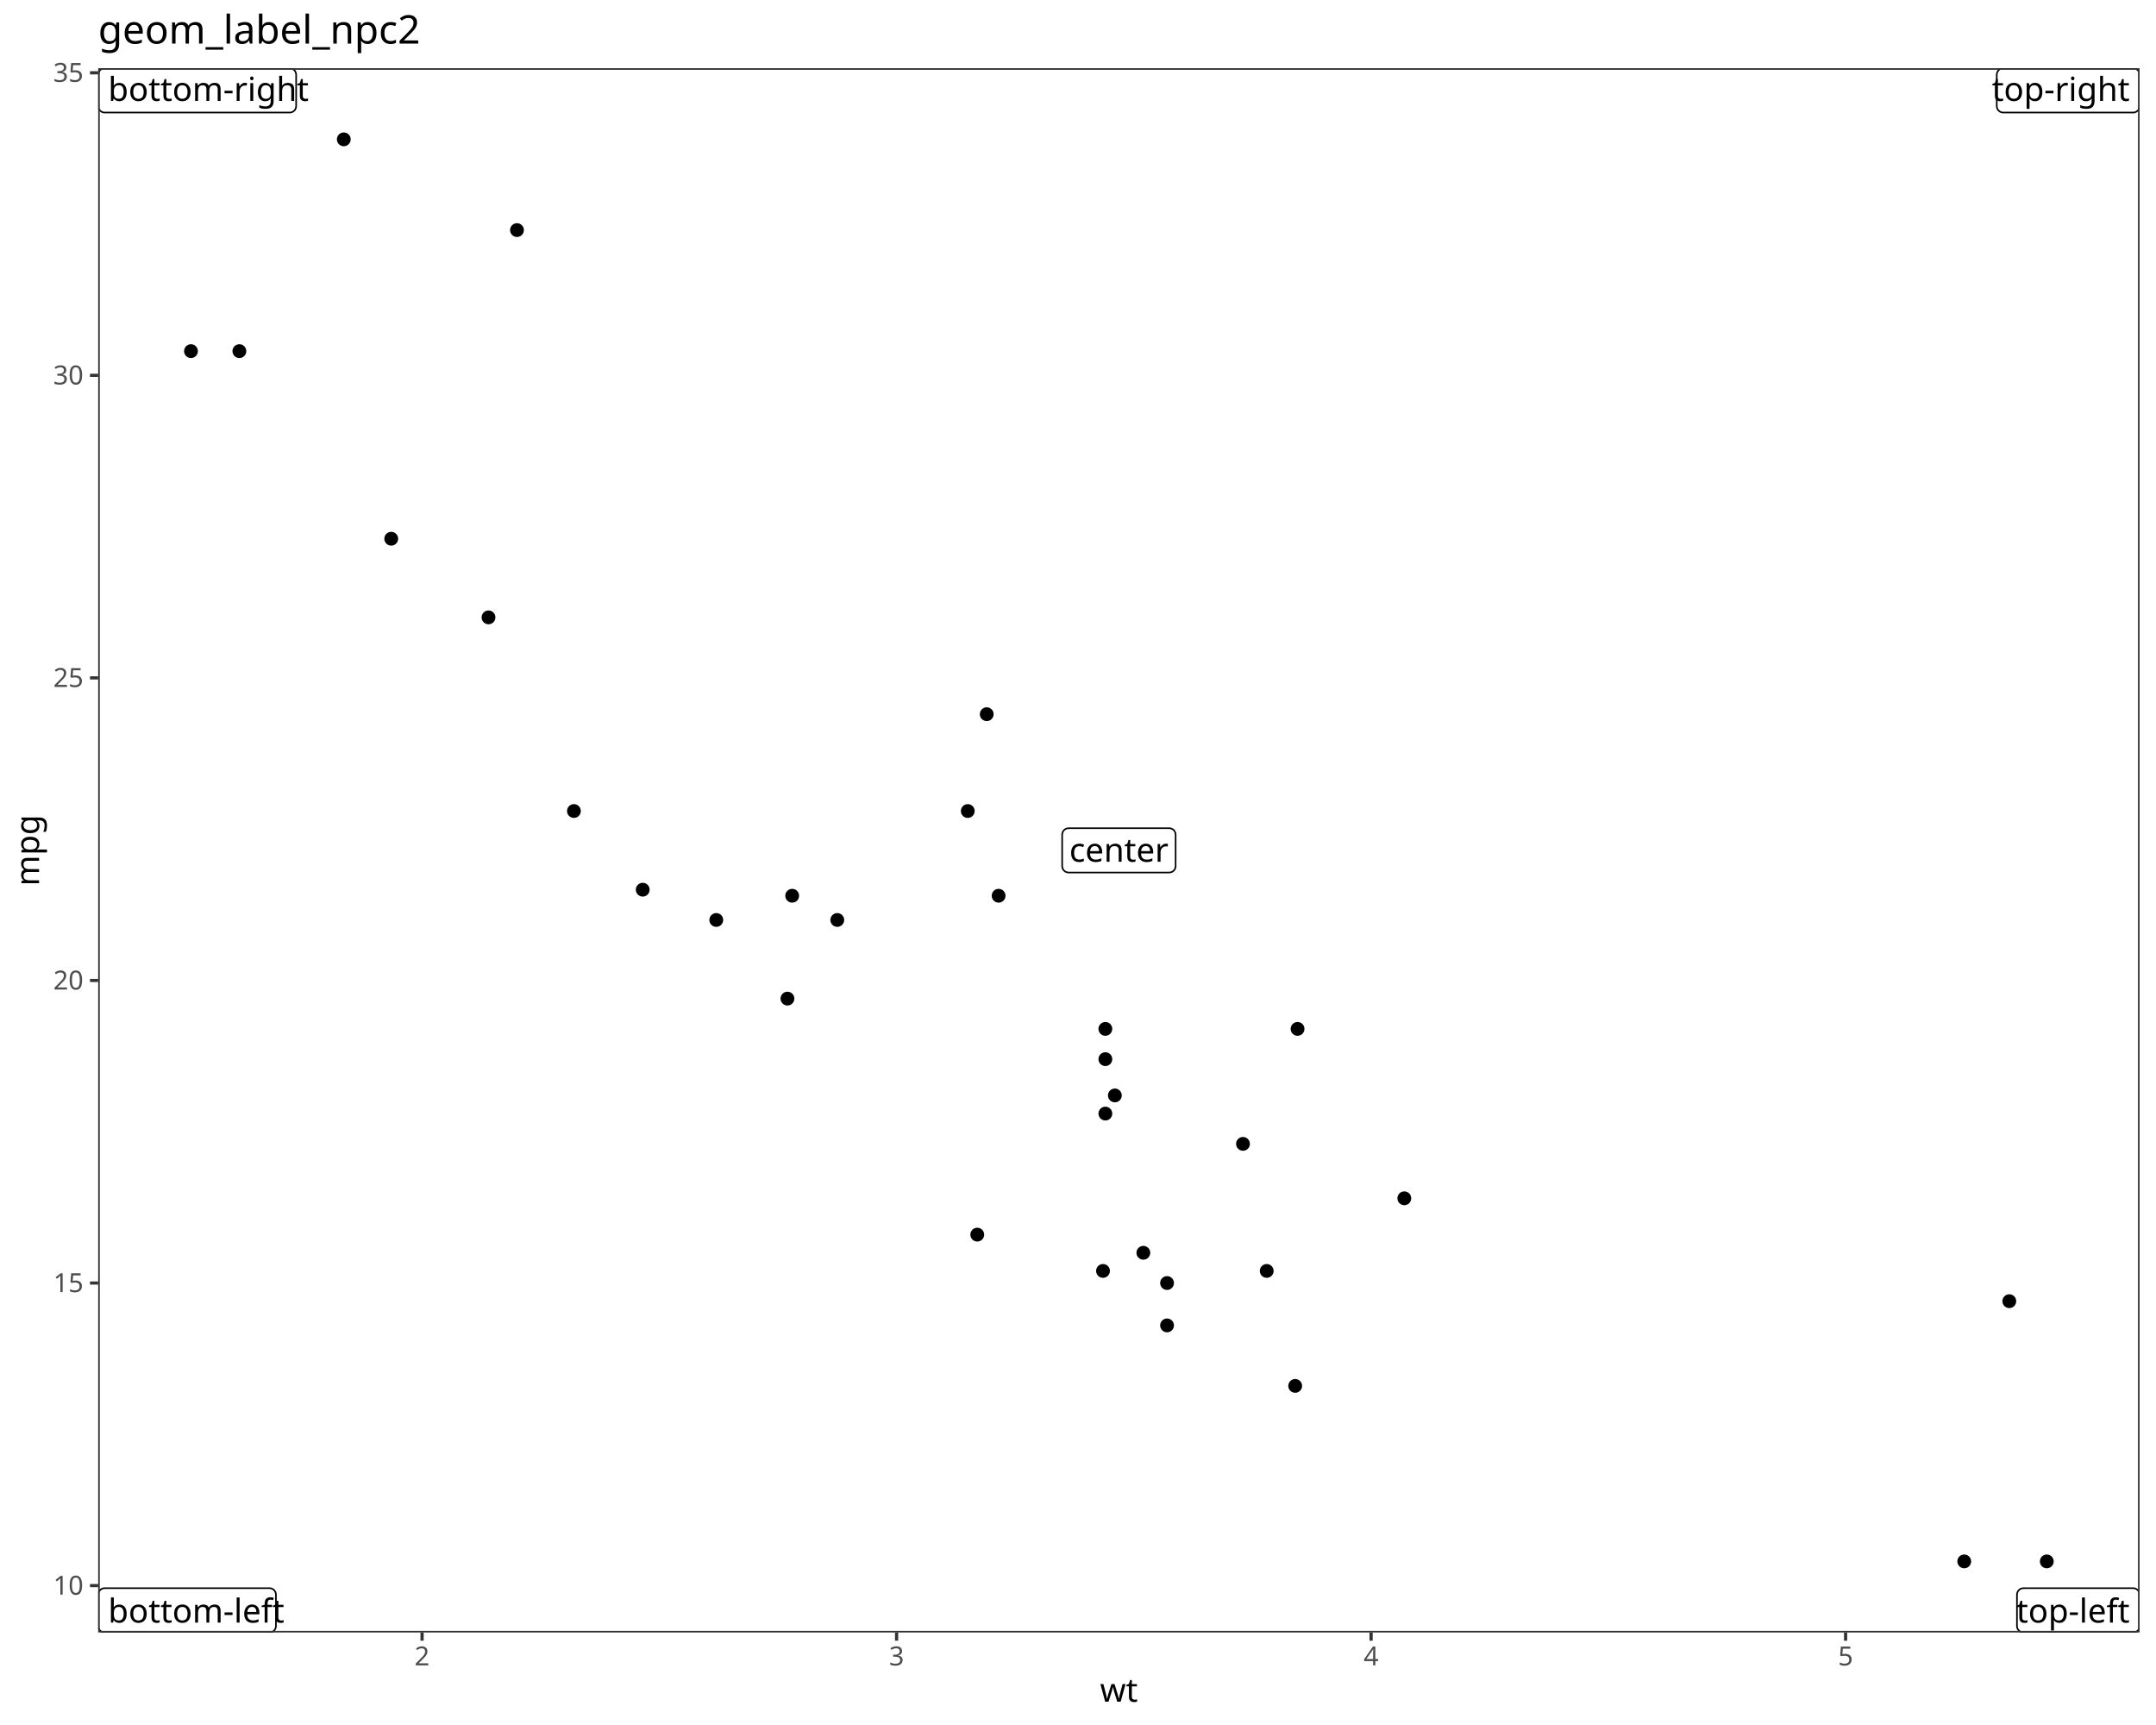
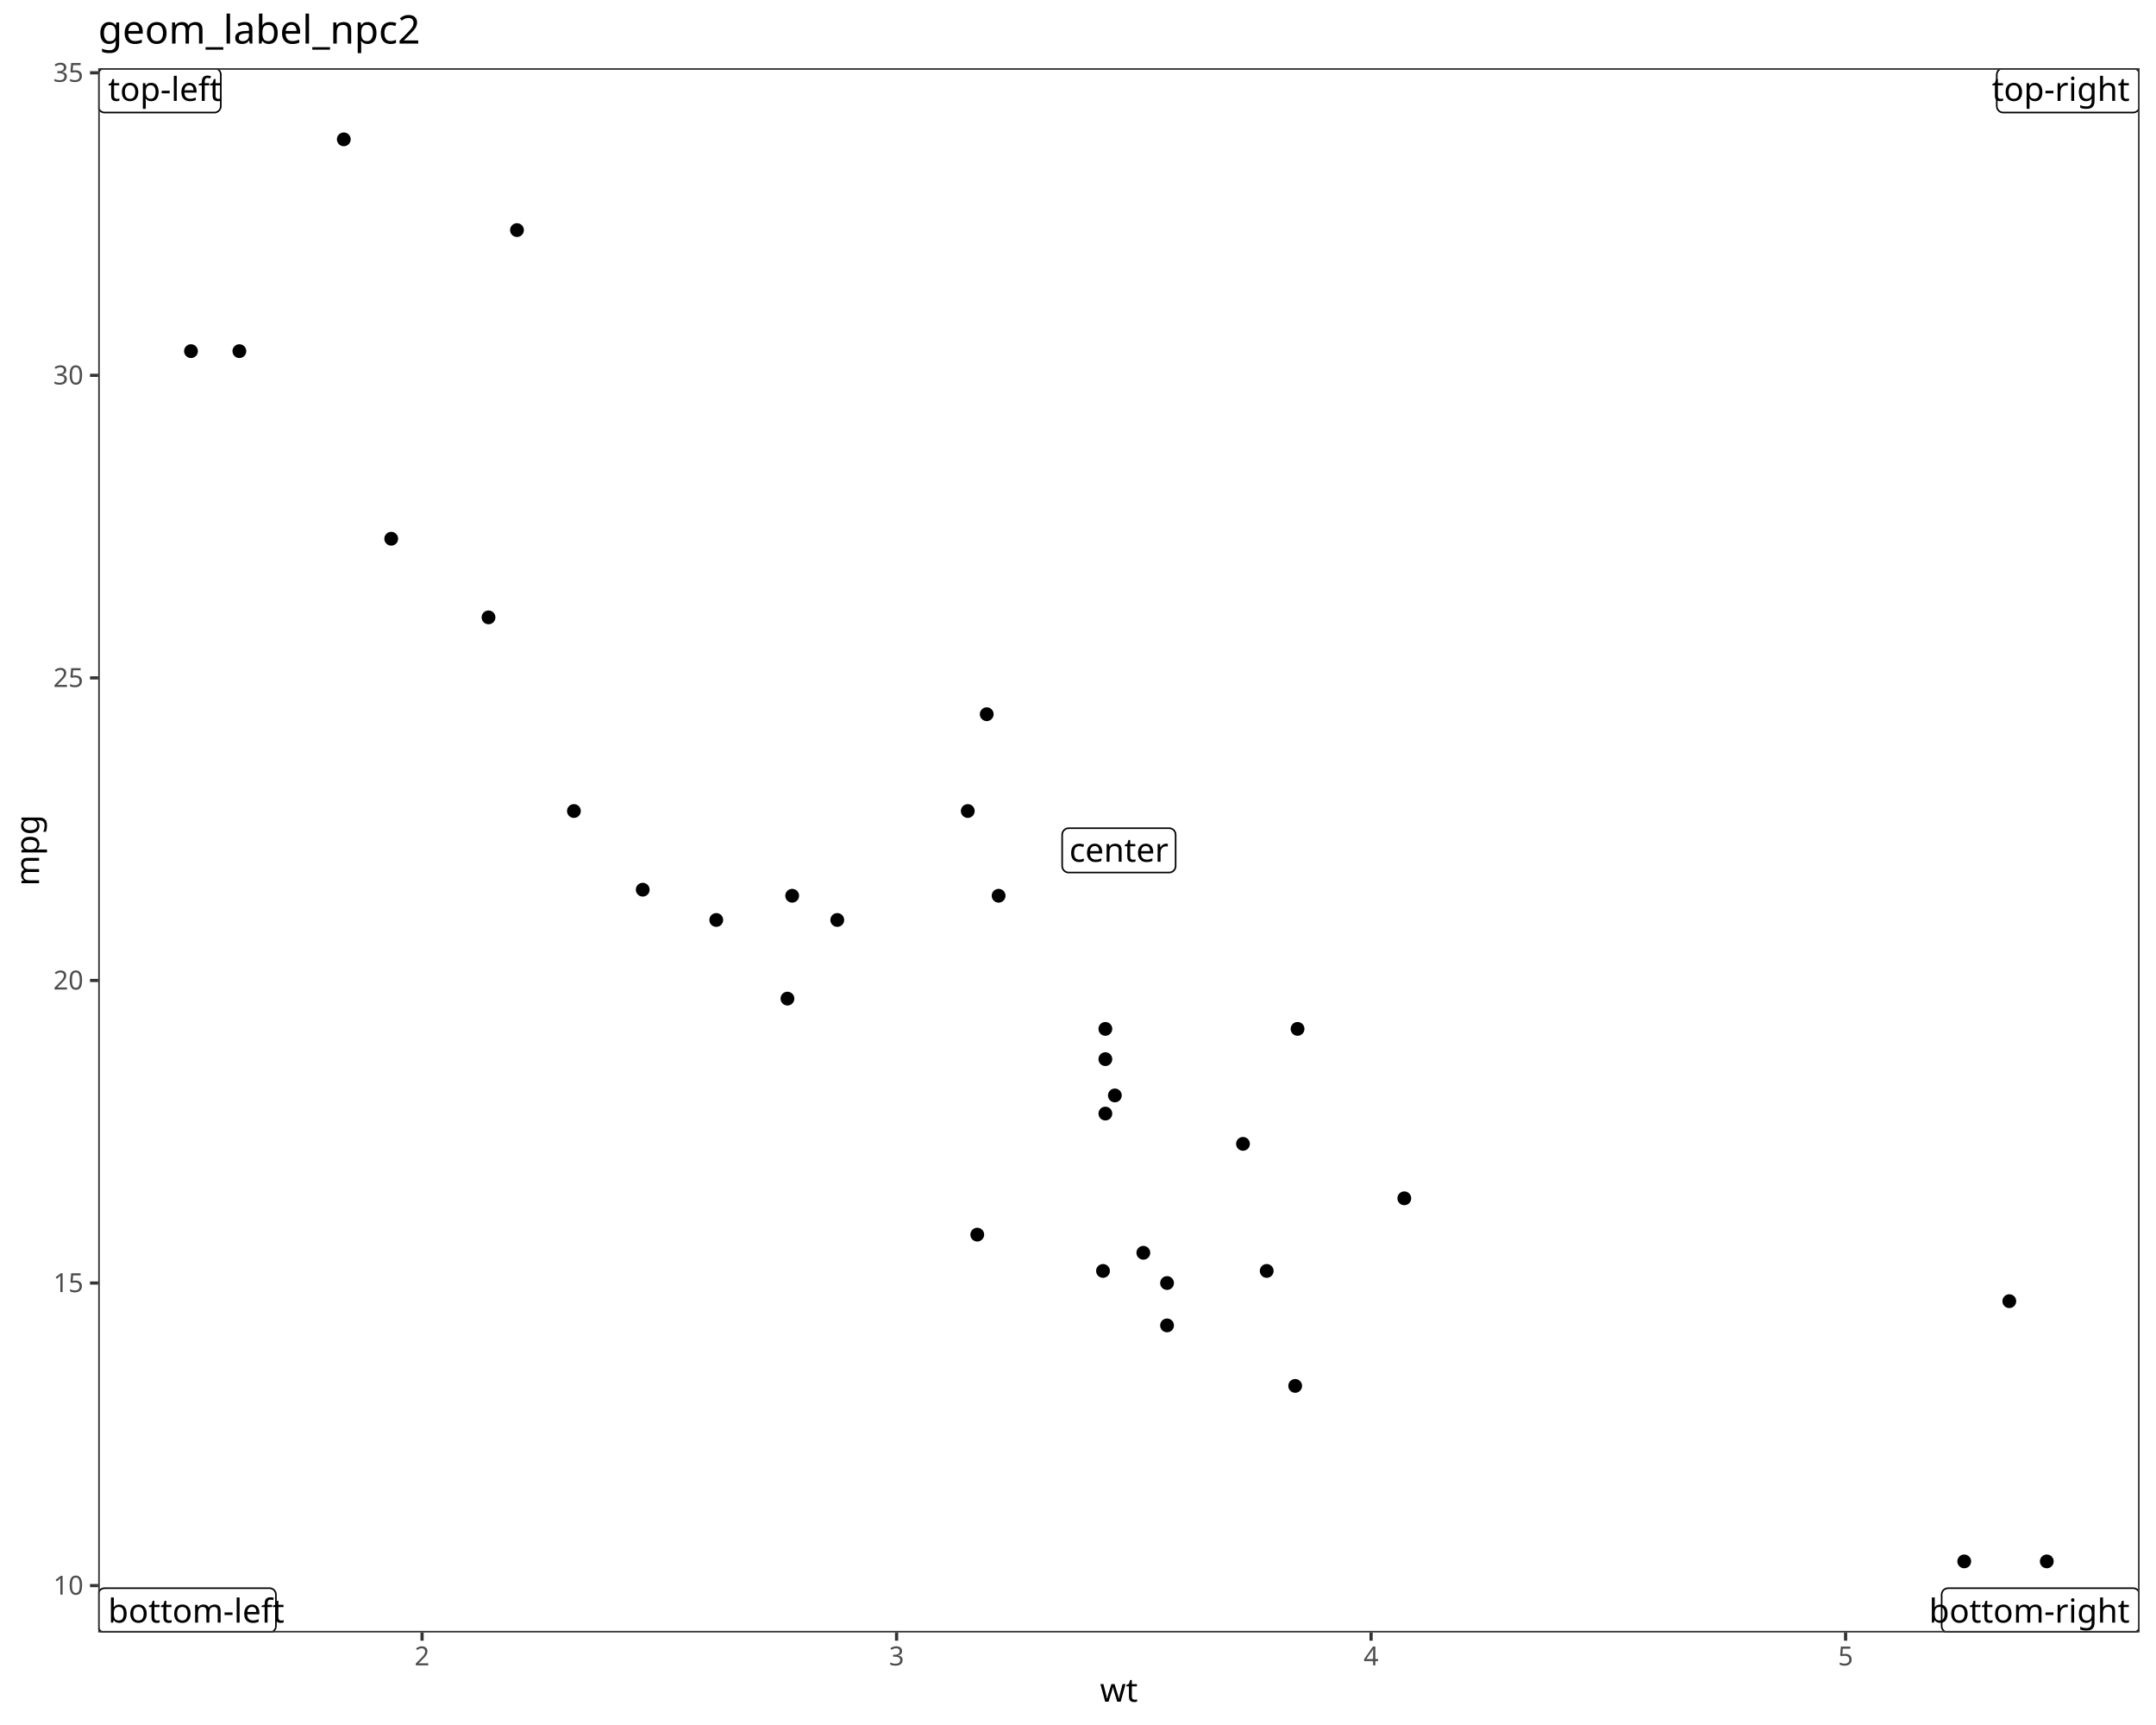
<svg xmlns="http://www.w3.org/2000/svg" class="svglite" data-engine-version="2.0" width="720.00pt" height="576.00pt" viewBox="0 0 720.00 576.00">
  <defs>
    <style type="text/css">
    .svglite line, .svglite polyline, .svglite polygon, .svglite path, .svglite rect, .svglite circle {
      fill: none;
      stroke: #000000;
      stroke-linecap: round;
      stroke-linejoin: round;
      stroke-miterlimit: 10.00;
    }
  </style>
  </defs>
  <rect width="100%" height="100%" style="stroke: none; fill: #FFFFFF;" />
  <defs>
    <clipPath id="cpMC4wMHw3MjAuMDB8MC4wMHw1NzYuMDA=">
      <rect x="0.00" y="0.00" width="720.00" height="576.00" />
    </clipPath>
  </defs>
  <g clip-path="url(#cpMC4wMHw3MjAuMDB8MC4wMHw1NzYuMDA=)">
    <rect x="0.00" y="0.00" width="720.00" height="576.00" style="stroke-width: 1.07; stroke: #FFFFFF; fill: #FFFFFF;" />
  </g>
  <defs>
    <clipPath id="cpMzIuNzl8NzE0LjUyfDIyLjc4fDU0NS4xMQ==">
      <rect x="32.79" y="22.78" width="681.73" height="522.33" />
    </clipPath>
  </defs>
  <g clip-path="url(#cpMzIuNzl8NzE0LjUyfDIyLjc4fDU0NS4xMQ==)">
    <rect x="32.79" y="22.78" width="681.73" height="522.33" style="stroke-width: 1.07; stroke: none; fill: #FFFFFF;" />
    <circle cx="239.20" cy="307.19" r="1.95" style="stroke-width: 0.71; fill: #000000;" />
    <circle cx="279.61" cy="307.19" r="1.95" style="stroke-width: 0.71; fill: #000000;" />
    <circle cx="191.66" cy="270.81" r="1.95" style="stroke-width: 0.71; fill: #000000;" />
    <circle cx="333.49" cy="299.10" r="1.95" style="stroke-width: 0.71; fill: #000000;" />
    <circle cx="369.14" cy="353.66" r="1.95" style="stroke-width: 0.71; fill: #000000;" />
    <circle cx="372.31" cy="365.78" r="1.95" style="stroke-width: 0.71; fill: #000000;" />
    <circle cx="389.74" cy="442.57" r="1.95" style="stroke-width: 0.71; fill: #000000;" />
    <circle cx="329.52" cy="238.48" r="1.95" style="stroke-width: 0.71; fill: #000000;" />
    <circle cx="323.19" cy="270.81" r="1.95" style="stroke-width: 0.71; fill: #000000;" />
    <circle cx="369.14" cy="343.56" r="1.95" style="stroke-width: 0.71; fill: #000000;" />
    <circle cx="369.14" cy="371.84" r="1.95" style="stroke-width: 0.71; fill: #000000;" />
    <circle cx="468.97" cy="400.13" r="1.95" style="stroke-width: 0.71; fill: #000000;" />
    <circle cx="415.10" cy="381.95" r="1.95" style="stroke-width: 0.71; fill: #000000;" />
    <circle cx="423.02" cy="424.38" r="1.95" style="stroke-width: 0.71; fill: #000000;" />
    <circle cx="655.96" cy="521.37" r="1.95" style="stroke-width: 0.71; fill: #000000;" />
    <circle cx="683.53" cy="521.37" r="1.95" style="stroke-width: 0.71; fill: #000000;" />
    <circle cx="671.01" cy="434.48" r="1.95" style="stroke-width: 0.71; fill: #000000;" />
    <circle cx="172.65" cy="76.83" r="1.95" style="stroke-width: 0.71; fill: #000000;" />
    <circle cx="79.94" cy="117.25" r="1.95" style="stroke-width: 0.71; fill: #000000;" />
    <circle cx="114.81" cy="46.53" r="1.95" style="stroke-width: 0.71; fill: #000000;" />
    <circle cx="214.64" cy="297.08" r="1.95" style="stroke-width: 0.71; fill: #000000;" />
    <circle cx="381.82" cy="418.32" r="1.95" style="stroke-width: 0.71; fill: #000000;" />
    <circle cx="368.35" cy="424.38" r="1.95" style="stroke-width: 0.71; fill: #000000;" />
    <circle cx="432.53" cy="462.77" r="1.95" style="stroke-width: 0.71; fill: #000000;" />
    <circle cx="433.32" cy="343.56" r="1.95" style="stroke-width: 0.71; fill: #000000;" />
    <circle cx="130.65" cy="179.89" r="1.95" style="stroke-width: 0.71; fill: #000000;" />
    <circle cx="163.14" cy="206.15" r="1.95" style="stroke-width: 0.71; fill: #000000;" />
    <circle cx="63.78" cy="117.25" r="1.95" style="stroke-width: 0.71; fill: #000000;" />
    <circle cx="326.36" cy="412.26" r="1.95" style="stroke-width: 0.71; fill: #000000;" />
    <circle cx="262.97" cy="333.45" r="1.95" style="stroke-width: 0.71; fill: #000000;" />
    <circle cx="389.74" cy="428.42" r="1.95" style="stroke-width: 0.71; fill: #000000;" />
    <circle cx="264.55" cy="299.10" r="1.95" style="stroke-width: 0.71; fill: #000000;" />
    <polygon points="34.95,545.11 89.99,545.11 89.90,545.11 90.25,545.10 90.59,545.03 90.92,544.90 91.22,544.73 91.49,544.51 91.72,544.25 91.90,543.96 92.04,543.64 92.12,543.30 92.15,542.95 92.15,542.95 92.15,532.47 92.15,532.47 92.12,532.13 92.04,531.79 91.90,531.47 91.72,531.18 91.49,530.92 91.22,530.70 90.92,530.52 90.59,530.40 90.25,530.33 89.99,530.31 34.95,530.31 35.21,530.33 34.87,530.32 34.52,530.36 34.19,530.46 33.87,530.60 33.59,530.80 33.34,531.04 33.13,531.32 32.97,531.63 32.86,531.96 32.80,532.30 32.79,532.47 32.79,542.95 32.80,542.78 32.80,543.13 32.86,543.47 32.97,543.80 33.13,544.11 33.34,544.38 33.59,544.63 33.87,544.82 34.19,544.97 34.52,545.07 34.87,545.11 " style="stroke-width: 0.53; fill: #FFFFFF;" />
    <text x="36.11" y="541.80" style="font-size: 11.04px; font-family: sans;" textLength="52.16px" lengthAdjust="spacingAndGlyphs">bottom-left</text>
-     <polygon points="34.95,37.58 96.74,37.58 96.65,37.58 97.00,37.57 97.34,37.50 97.67,37.37 97.97,37.20 98.24,36.98 98.47,36.72 98.65,36.42 98.79,36.10 98.87,35.77 98.90,35.42 98.90,35.42 98.90,24.94 98.90,24.94 98.87,24.60 98.79,24.26 98.65,23.94 98.47,23.65 98.24,23.39 97.97,23.17 97.67,22.99 97.34,22.87 97.00,22.80 96.74,22.78 34.95,22.78 35.21,22.80 34.87,22.79 34.52,22.83 34.19,22.92 33.87,23.07 33.59,23.27 33.34,23.51 33.13,23.79 32.97,24.10 32.86,24.43 32.80,24.77 32.79,24.94 32.79,35.42 32.80,35.25 32.80,35.59 32.86,35.94 32.97,36.27 33.13,36.58 33.34,36.85 33.59,37.09 33.87,37.29 34.19,37.44 34.52,37.54 34.87,37.58 " style="stroke-width: 0.53; fill: #FFFFFF;" />
-     <text x="36.11" y="33.69" style="font-size: 11.04px; font-family: sans;" textLength="58.91px" lengthAdjust="spacingAndGlyphs">bottom-right</text>
-     <polygon points="675.73,545.11 712.36,545.11 712.27,545.11 712.62,545.10 712.96,545.03 713.29,544.90 713.59,544.73 713.86,544.51 714.09,544.25 714.27,543.96 714.41,543.64 714.49,543.30 714.52,542.95 714.52,542.95 714.52,532.47 714.52,532.47 714.49,532.13 714.41,531.79 714.27,531.47 714.09,531.18 713.86,530.92 713.59,530.70 713.29,530.52 712.96,530.40 712.62,530.33 712.36,530.31 675.73,530.31 675.99,530.33 675.65,530.32 675.30,530.36 674.97,530.46 674.65,530.60 674.37,530.80 674.12,531.04 673.91,531.32 673.75,531.63 673.64,531.96 673.58,532.30 673.57,532.47 673.57,542.95 673.58,542.78 673.58,543.13 673.64,543.47 673.75,543.80 673.91,544.11 674.12,544.38 674.37,544.63 674.65,544.82 674.97,544.97 675.30,545.07 675.65,545.11 " style="stroke-width: 0.53; fill: #FFFFFF;" />
-     <text x="711.21" y="541.80" text-anchor="end" style="font-size: 11.04px; font-family: sans;" textLength="33.75px" lengthAdjust="spacingAndGlyphs">top-left</text>
+     <polygon points="34.95,37.58 71.58,37.58 71.49,37.58 71.84,37.57 72.18,37.50 72.51,37.37 72.81,37.20 73.08,36.98 73.31,36.72 73.49,36.42 73.63,36.10 73.71,35.77 73.74,35.42 73.74,35.42 73.74,24.94 73.74,24.94 73.71,24.60 73.63,24.26 73.49,23.94 73.31,23.65 73.08,23.39 72.81,23.17 72.51,22.99 72.18,22.87 71.84,22.80 71.58,22.78 34.95,22.78 35.21,22.80 34.87,22.79 34.52,22.83 34.19,22.92 33.87,23.07 33.59,23.27 33.34,23.51 33.13,23.79 32.97,24.10 32.86,24.43 32.80,24.77 32.79,24.94 32.79,35.42 32.80,35.25 32.80,35.59 32.86,35.94 32.97,36.27 33.13,36.58 33.34,36.85 33.59,37.09 33.87,37.29 34.19,37.44 34.52,37.54 34.87,37.58 " style="stroke-width: 0.53; fill: #FFFFFF;" />
+     <text x="36.11" y="33.69" style="font-size: 11.04px; font-family: sans;" textLength="33.75px" lengthAdjust="spacingAndGlyphs">top-left</text>
+     <polygon points="650.58,545.11 712.36,545.11 712.27,545.11 712.62,545.10 712.96,545.03 713.29,544.90 713.59,544.73 713.86,544.51 714.09,544.25 714.27,543.96 714.41,543.64 714.49,543.30 714.52,542.95 714.52,542.95 714.52,532.47 714.52,532.47 714.49,532.13 714.41,531.79 714.27,531.47 714.09,531.18 713.86,530.92 713.59,530.70 713.29,530.52 712.96,530.40 712.62,530.33 712.36,530.31 650.58,530.31 650.84,530.33 650.49,530.32 650.14,530.36 649.81,530.46 649.50,530.60 649.21,530.80 648.96,531.04 648.75,531.32 648.59,531.63 648.48,531.96 648.42,532.30 648.42,532.47 648.42,542.95 648.42,542.78 648.42,543.13 648.48,543.47 648.59,543.80 648.75,544.11 648.96,544.38 649.21,544.63 649.50,544.82 649.81,544.97 650.14,545.07 650.49,545.11 " style="stroke-width: 0.53; fill: #FFFFFF;" />
+     <text x="711.21" y="541.80" text-anchor="end" style="font-size: 11.04px; font-family: sans;" textLength="58.91px" lengthAdjust="spacingAndGlyphs">bottom-right</text>
    <polygon points="668.98,37.58 712.36,37.58 712.27,37.58 712.62,37.57 712.96,37.50 713.29,37.37 713.59,37.20 713.86,36.98 714.09,36.72 714.27,36.42 714.41,36.10 714.49,35.77 714.52,35.42 714.52,35.42 714.52,24.94 714.52,24.94 714.49,24.60 714.41,24.26 714.27,23.94 714.09,23.65 713.86,23.39 713.59,23.17 713.29,22.99 712.96,22.87 712.62,22.80 712.36,22.78 668.98,22.78 669.24,22.80 668.90,22.79 668.55,22.83 668.22,22.92 667.90,23.07 667.62,23.27 667.37,23.51 667.16,23.79 667.00,24.10 666.89,24.43 666.83,24.77 666.82,24.94 666.82,35.42 666.83,35.25 666.83,35.59 666.89,35.94 667.00,36.27 667.16,36.58 667.37,36.85 667.62,37.09 667.90,37.29 668.22,37.44 668.55,37.54 668.90,37.58 " style="stroke-width: 0.53; fill: #FFFFFF;" />
    <text x="711.21" y="33.69" text-anchor="end" style="font-size: 11.04px; font-family: sans;" textLength="40.50px" lengthAdjust="spacingAndGlyphs">top-right</text>
    <polygon points="356.87,291.35 390.44,291.35 390.35,291.34 390.70,291.33 391.04,291.26 391.37,291.14 391.67,290.96 391.94,290.74 392.17,290.48 392.35,290.19 392.49,289.87 392.57,289.53 392.60,289.19 392.60,289.19 392.60,278.71 392.60,278.71 392.57,278.36 392.49,278.03 392.35,277.71 392.17,277.41 391.94,277.15 391.67,276.93 391.37,276.76 391.04,276.63 390.70,276.56 390.44,276.55 356.87,276.55 357.13,276.56 356.79,276.55 356.44,276.59 356.11,276.69 355.79,276.84 355.51,277.04 355.26,277.28 355.05,277.55 354.89,277.86 354.78,278.19 354.72,278.54 354.71,278.71 354.71,289.19 354.72,289.01 354.72,289.36 354.78,289.70 354.89,290.03 355.05,290.34 355.26,290.62 355.51,290.86 355.79,291.06 356.11,291.21 356.44,291.30 356.79,291.34 " style="stroke-width: 0.53; fill: #FFFFFF;" />
    <text x="373.66" y="287.75" text-anchor="middle" style="font-size: 11.04px; font-family: sans;" textLength="30.69px" lengthAdjust="spacingAndGlyphs">center</text>
    <rect x="32.79" y="22.78" width="681.73" height="522.33" style="stroke-width: 1.07; stroke: #333333;" />
  </g>
  <g clip-path="url(#cpMC4wMHw3MjAuMDB8MC4wMHw1NzYuMDA=)">
    <text x="27.86" y="532.48" text-anchor="end" style="font-size: 8.80px; fill: #4D4D4D; font-family: sans;" textLength="9.79px" lengthAdjust="spacingAndGlyphs">10</text>
    <text x="27.86" y="431.45" text-anchor="end" style="font-size: 8.80px; fill: #4D4D4D; font-family: sans;" textLength="9.79px" lengthAdjust="spacingAndGlyphs">15</text>
    <text x="27.86" y="330.42" text-anchor="end" style="font-size: 8.80px; fill: #4D4D4D; font-family: sans;" textLength="9.79px" lengthAdjust="spacingAndGlyphs">20</text>
    <text x="27.86" y="229.39" text-anchor="end" style="font-size: 8.80px; fill: #4D4D4D; font-family: sans;" textLength="9.79px" lengthAdjust="spacingAndGlyphs">25</text>
    <text x="27.86" y="128.36" text-anchor="end" style="font-size: 8.80px; fill: #4D4D4D; font-family: sans;" textLength="9.79px" lengthAdjust="spacingAndGlyphs">30</text>
    <text x="27.86" y="27.33" text-anchor="end" style="font-size: 8.80px; fill: #4D4D4D; font-family: sans;" textLength="9.79px" lengthAdjust="spacingAndGlyphs">35</text>
    <polyline points="30.05,529.45 32.79,529.45 " style="stroke-width: 1.07; stroke: #333333; stroke-linecap: butt;" />
    <polyline points="30.05,428.42 32.79,428.42 " style="stroke-width: 1.07; stroke: #333333; stroke-linecap: butt;" />
    <polyline points="30.05,327.39 32.79,327.39 " style="stroke-width: 1.07; stroke: #333333; stroke-linecap: butt;" />
    <polyline points="30.05,226.36 32.79,226.36 " style="stroke-width: 1.07; stroke: #333333; stroke-linecap: butt;" />
    <polyline points="30.05,125.33 32.79,125.33 " style="stroke-width: 1.07; stroke: #333333; stroke-linecap: butt;" />
    <polyline points="30.05,24.30 32.79,24.30 " style="stroke-width: 1.07; stroke: #333333; stroke-linecap: butt;" />
    <polyline points="140.95,547.85 140.95,545.11 " style="stroke-width: 1.07; stroke: #333333; stroke-linecap: butt;" />
    <polyline points="299.42,547.85 299.42,545.11 " style="stroke-width: 1.07; stroke: #333333; stroke-linecap: butt;" />
    <polyline points="457.88,547.85 457.88,545.11 " style="stroke-width: 1.07; stroke: #333333; stroke-linecap: butt;" />
    <polyline points="616.34,547.85 616.34,545.11 " style="stroke-width: 1.07; stroke: #333333; stroke-linecap: butt;" />
    <text x="140.95" y="556.10" text-anchor="middle" style="font-size: 8.80px; fill: #4D4D4D; font-family: sans;" textLength="4.89px" lengthAdjust="spacingAndGlyphs">2</text>
    <text x="299.42" y="556.10" text-anchor="middle" style="font-size: 8.80px; fill: #4D4D4D; font-family: sans;" textLength="4.89px" lengthAdjust="spacingAndGlyphs">3</text>
    <text x="457.88" y="556.10" text-anchor="middle" style="font-size: 8.80px; fill: #4D4D4D; font-family: sans;" textLength="4.89px" lengthAdjust="spacingAndGlyphs">4</text>
    <text x="616.34" y="556.10" text-anchor="middle" style="font-size: 8.80px; fill: #4D4D4D; font-family: sans;" textLength="4.89px" lengthAdjust="spacingAndGlyphs">5</text>
    <text x="373.66" y="568.24" text-anchor="middle" style="font-size: 11.00px; font-family: sans;" textLength="11.00px" lengthAdjust="spacingAndGlyphs">wt</text>
    <text transform="translate(13.05,283.95) rotate(-90)" text-anchor="middle" style="font-size: 11.00px; font-family: sans;" textLength="21.40px" lengthAdjust="spacingAndGlyphs">mpg</text>
    <text x="32.79" y="14.56" style="font-size: 13.20px; font-family: sans;" textLength="104.23px" lengthAdjust="spacingAndGlyphs">geom_label_npc2</text>
  </g>
</svg>
